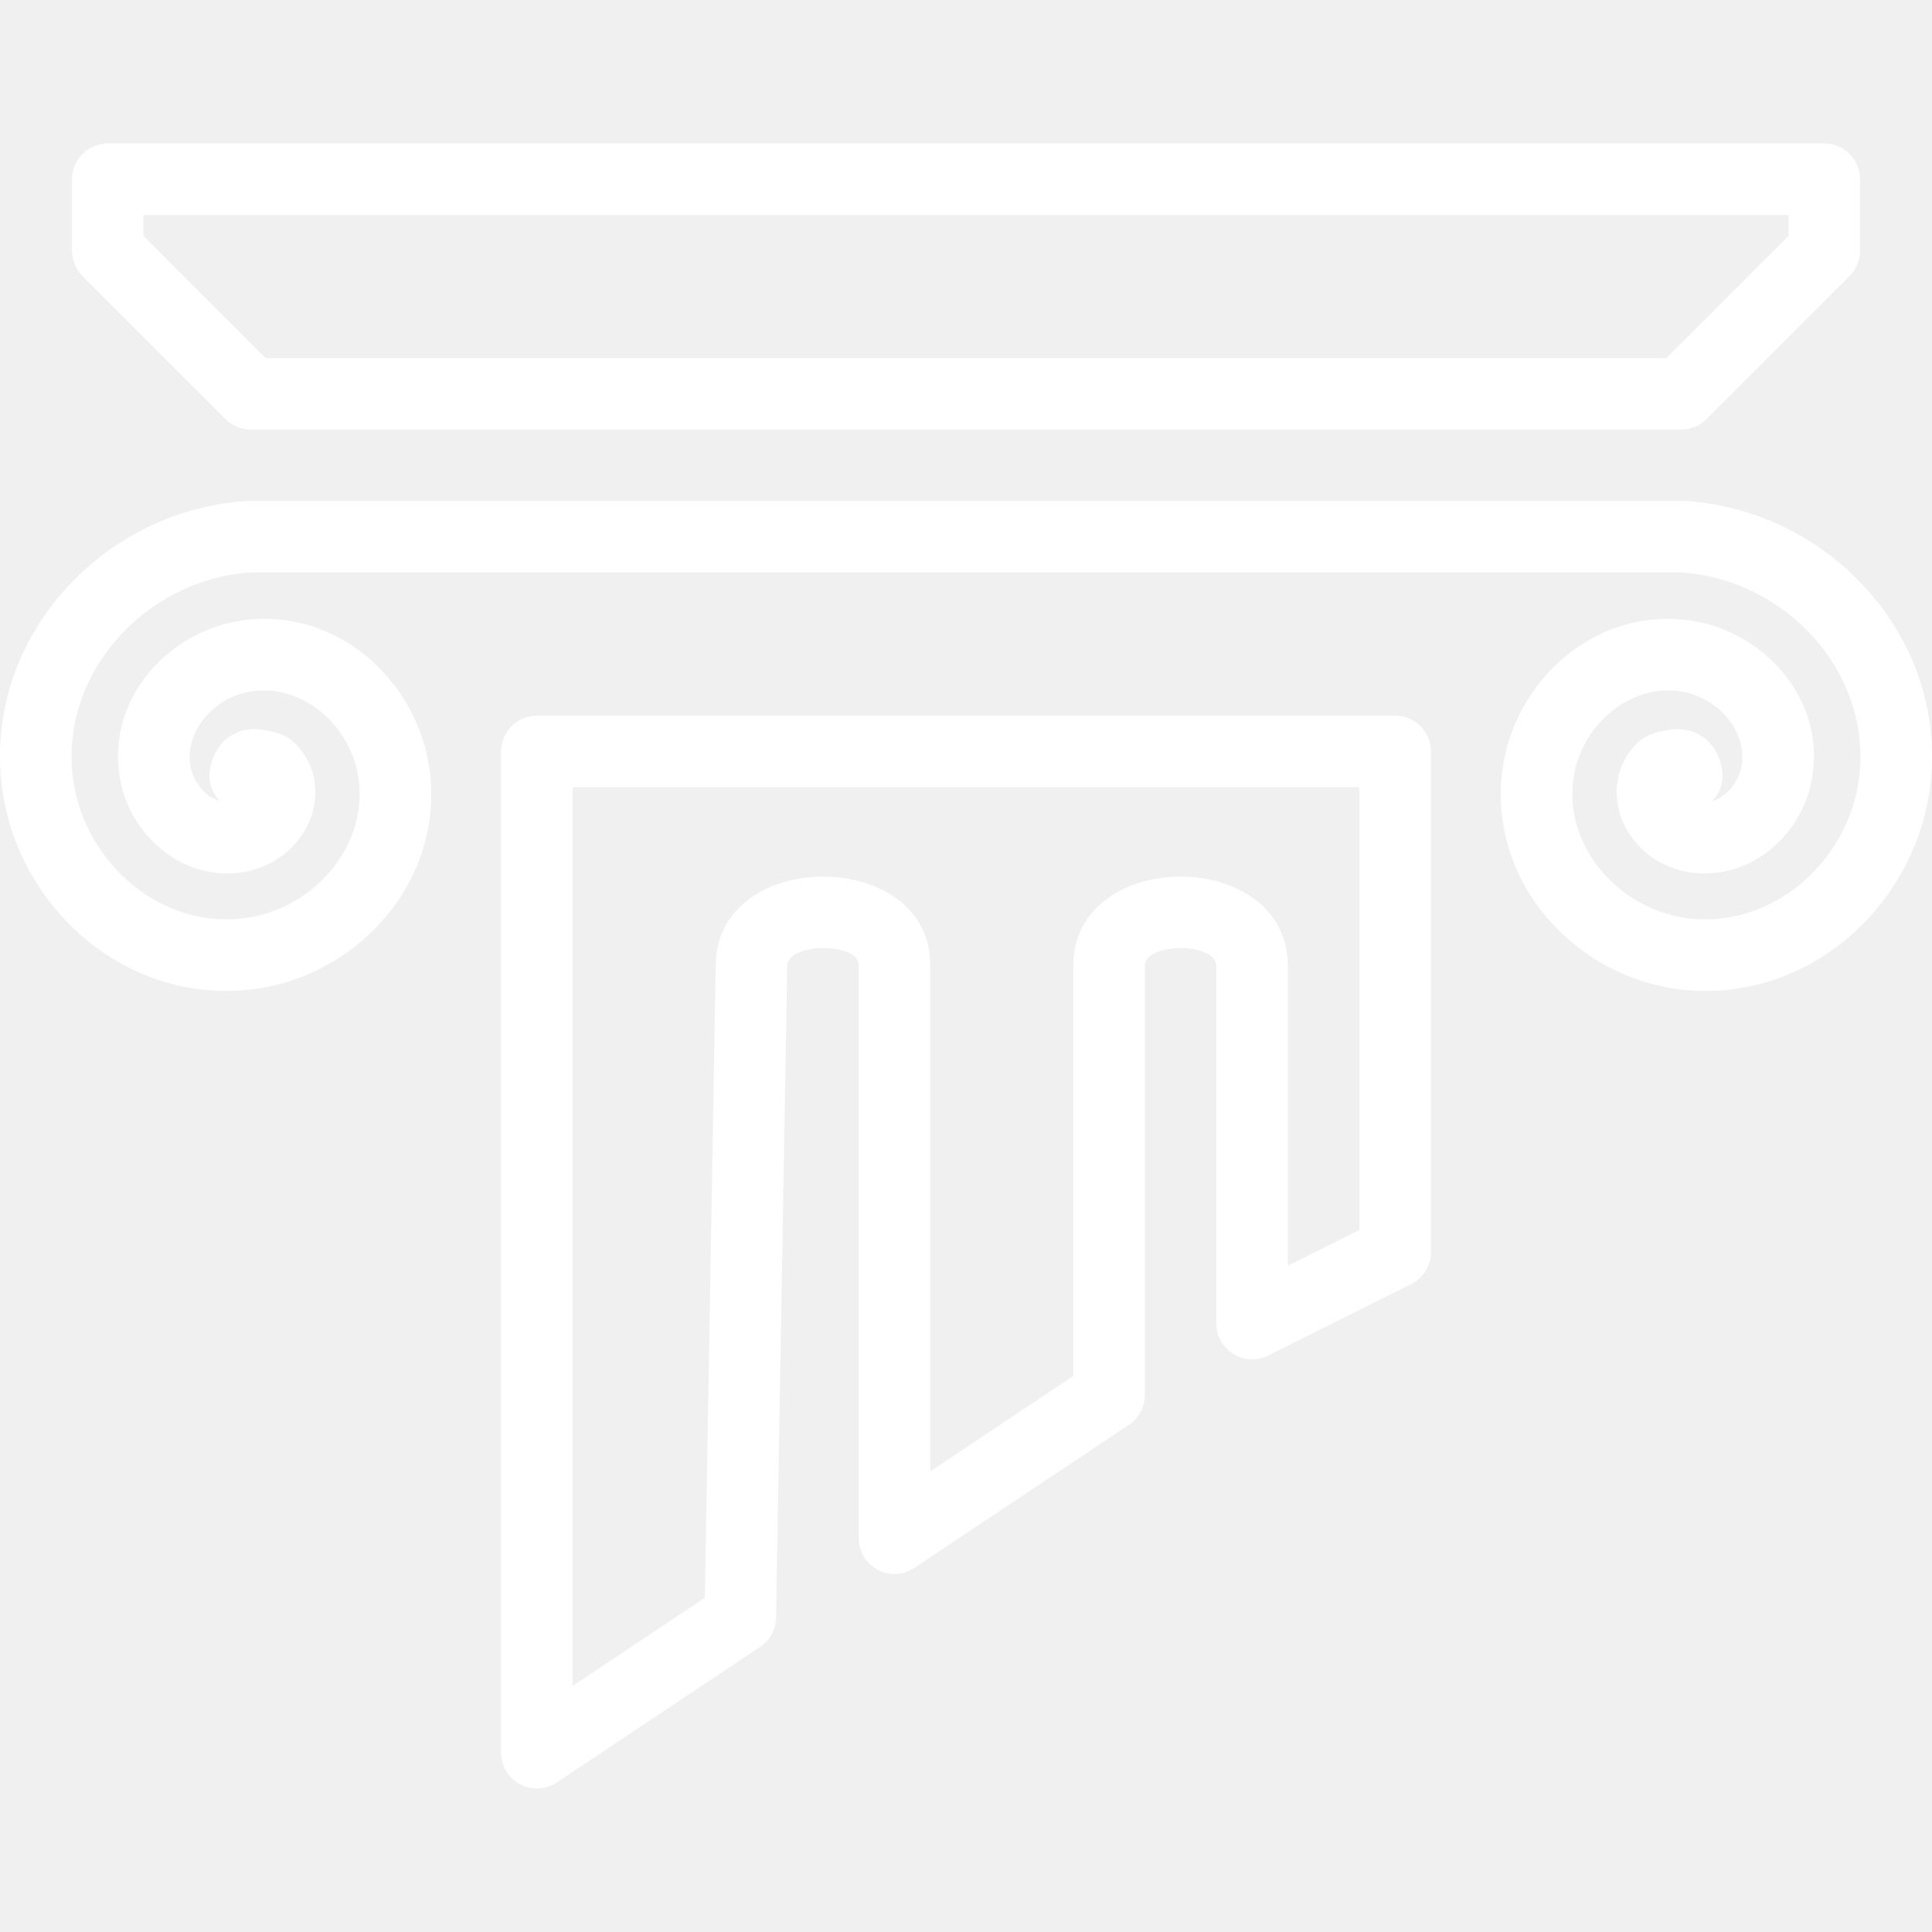
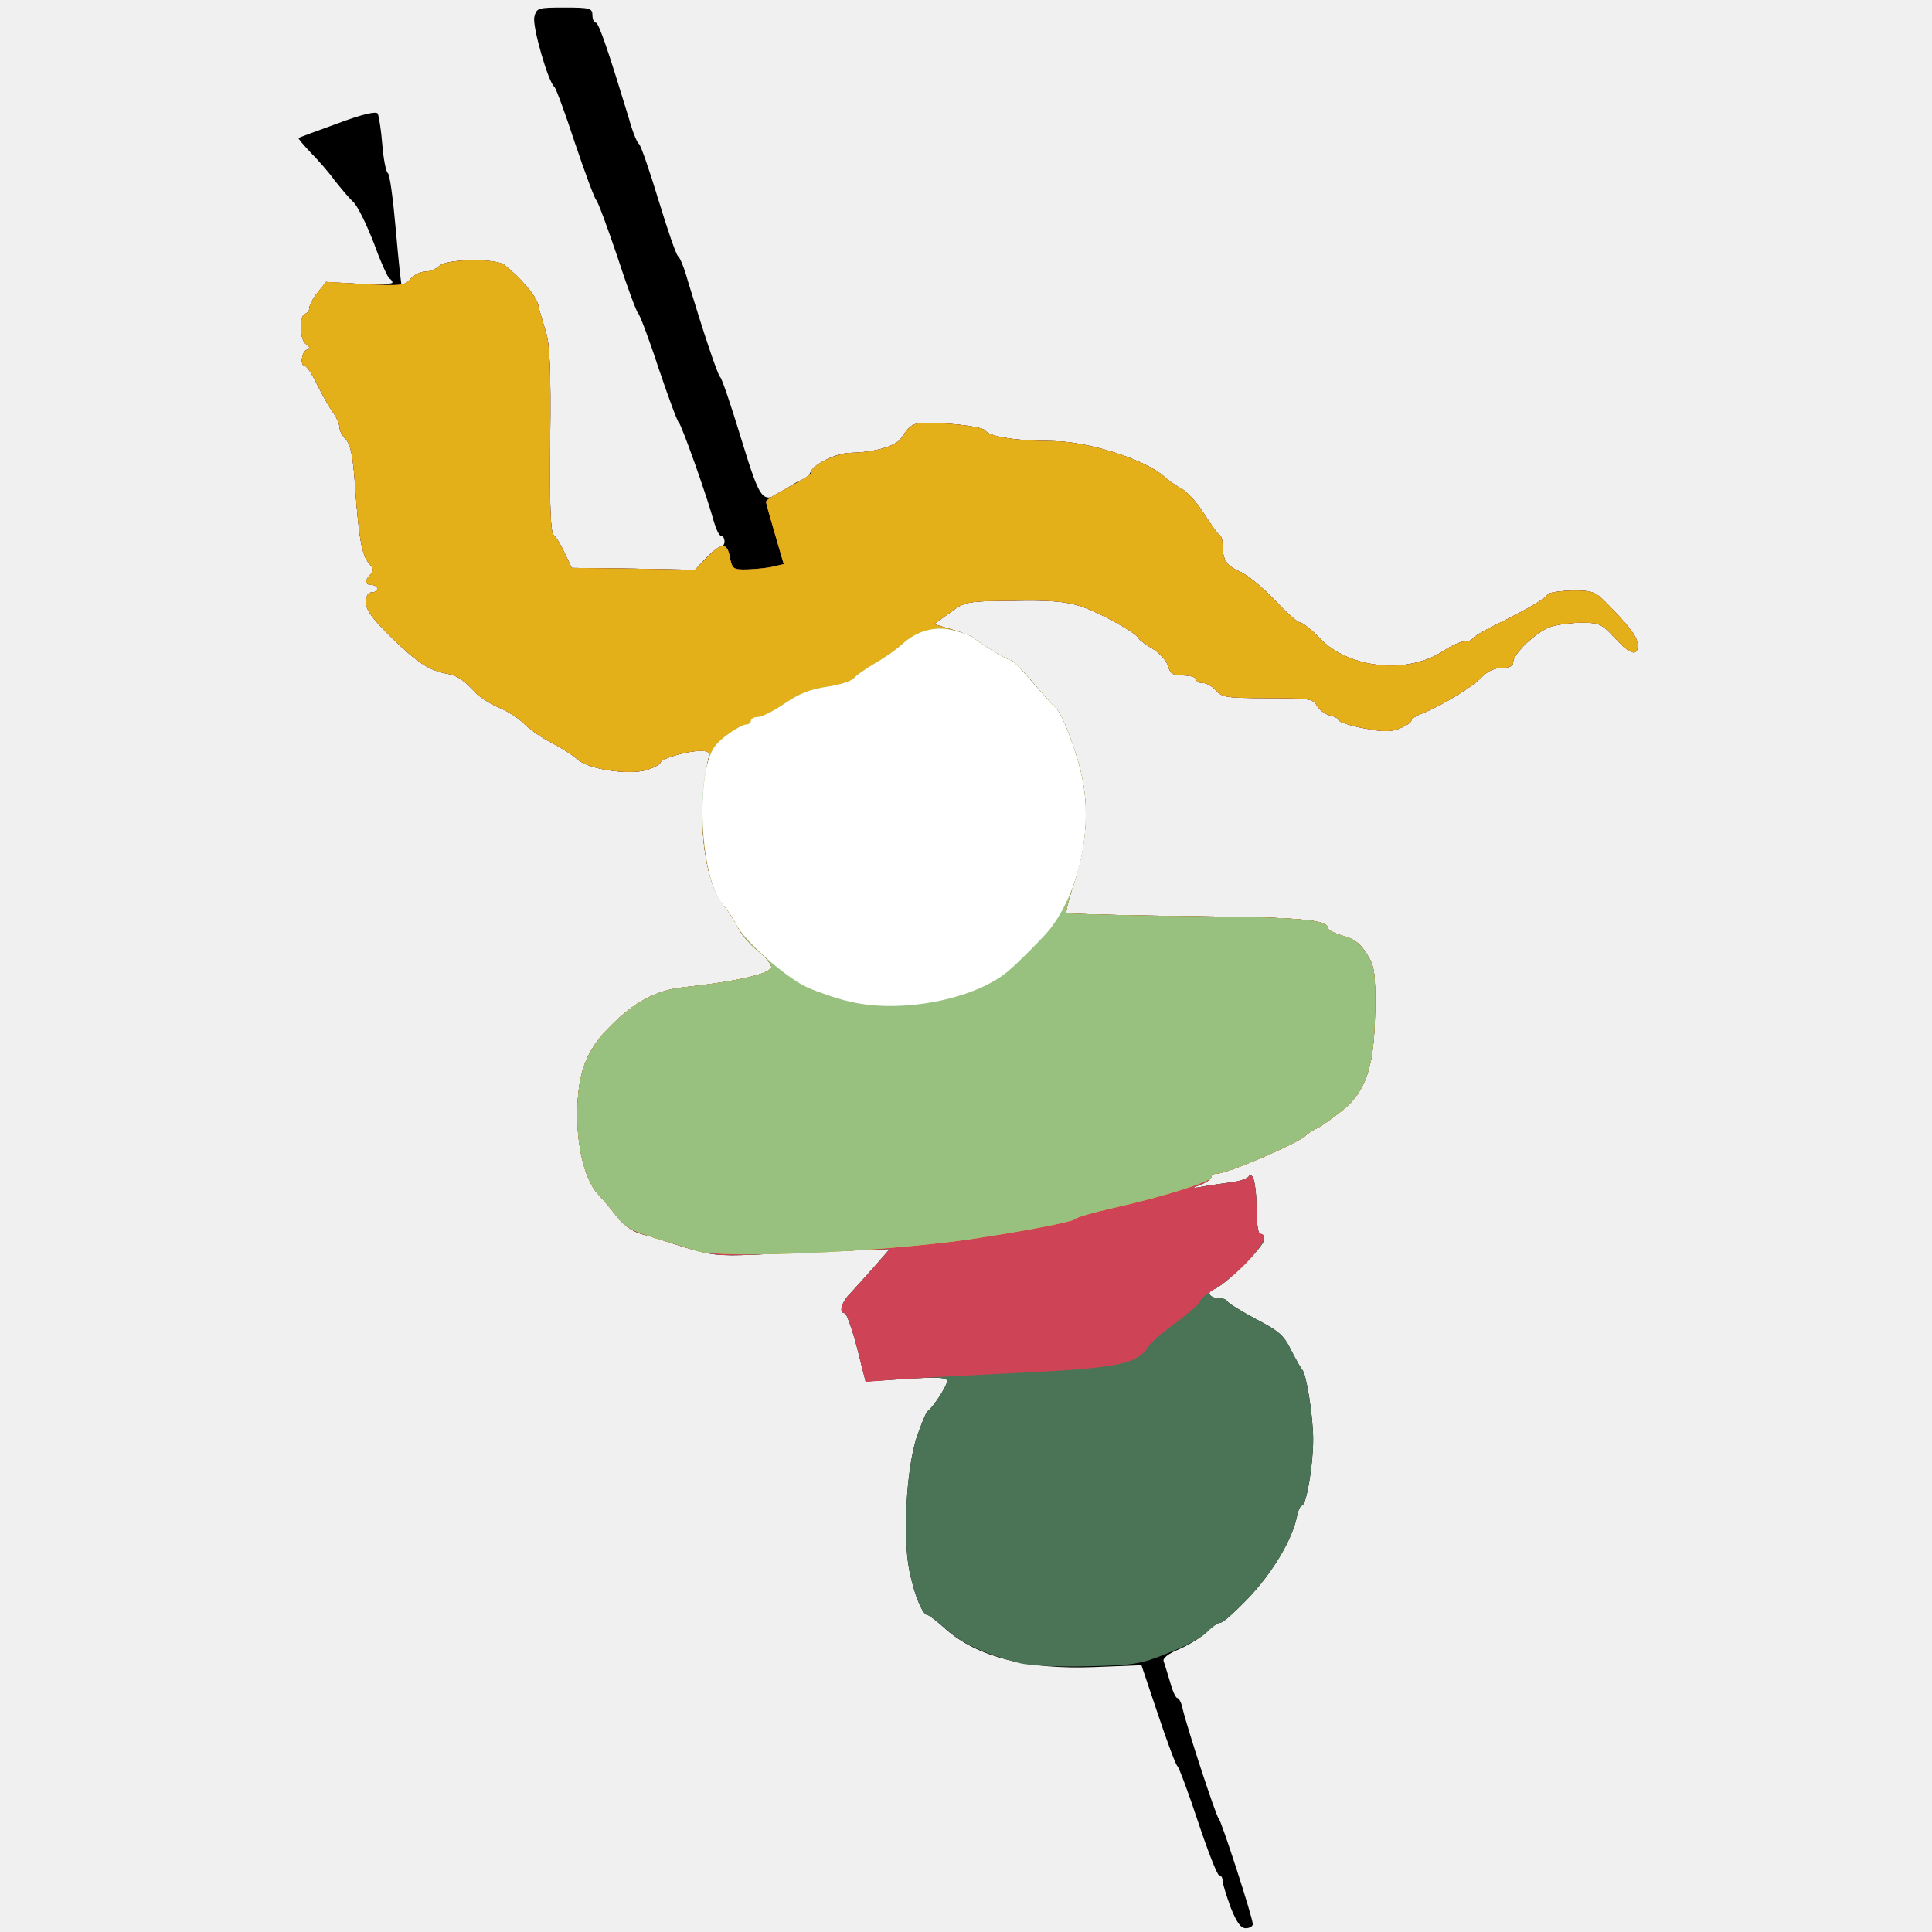
- <svg xmlns="http://www.w3.org/2000/svg" version="1.1" id="Capa_1" x="0px" y="0px" viewBox="0 0 270.125 270.125" style="enable-background:new 0 0 270.125 270.125;" xml:space="preserve" width="512px" height="512px">
-   <path color-rendering="auto" image-rendering="auto" shape-rendering="auto" color-interpolation="sRGB" d="M33.892,70.088  c-19.537,1.555-35.578,18.669-33.75,38.771c1.569,17.255,16.823,31.414,34.676,29.519c14.97-1.588,27.251-14.994,25.264-30.604  c-1.615-12.681-13.199-23.104-26.578-20.975c-10.387,1.653-18.976,11.473-16.606,22.643c0.859,4.047,3.183,7.559,6.492,9.941  c3.309,2.382,7.922,3.55,12.416,2.119c2.944-0.937,5.294-2.818,6.887-5.521c1.593-2.704,2.11-6.917-0.02-10.262  c-1.717-2.698-3.293-3.232-5.766-3.648c-1.236-0.208-2.965-0.285-4.805,0.912c-1.84,1.197-2.815,3.672-2.815,5.422  c-0.017,1.336,0.5,2.623,1.438,3.574c-0.491-0.141-0.978-0.339-1.494-0.711c-1.205-0.868-2.243-2.443-2.553-3.902  c-1.059-4.992,3.23-9.867,8.395-10.69c7.348-1.17,14.144,4.951,15.088,12.359c1.231,9.671-6.743,18.372-16.4,19.396  c-11.975,1.271-22.577-8.57-23.66-20.48C8.803,93.684,20.517,81.184,34.685,80.057c0.126-0.01,0.253-0.016,0.379-0.023h200  c0.126,0.01,0.252,0.014,0.377,0.023c14.168,1.127,25.882,13.627,24.584,27.896c-1.083,11.911-11.685,21.751-23.66,20.48  c-9.658-1.025-17.632-9.726-16.4-19.396c0.943-7.409,7.739-13.529,15.088-12.359c5.165,0.822,9.454,5.697,8.394,10.69  c-0.31,1.459-1.348,3.035-2.553,3.902c-0.516,0.371-1,0.57-1.49,0.711c0.936-0.952,1.452-2.239,1.434-3.574  c0-1.75-0.973-4.225-2.812-5.422c-1.84-1.197-3.568-1.12-4.805-0.912c-2.473,0.416-4.05,0.951-5.768,3.648  c-2.129,3.344-1.611,7.558-0.018,10.262c1.593,2.704,3.943,4.585,6.887,5.521c4.494,1.43,9.105,0.263,12.414-2.119  s5.633-5.894,6.492-9.941c2.37-11.169-6.219-20.989-16.605-22.643c-13.379-2.129-24.964,8.294-26.578,20.975  c-1.988,15.61,10.296,29.015,25.266,30.604c17.852,1.894,33.105-12.264,34.674-29.52c1.828-20.102-14.213-37.217-33.75-38.771  c-0.406-0.062-0.781-0.037-1.17-0.045h-200c-0.389-0.024-0.8,0.021-1.172,0.047L33.892,70.088z M15.063,20.063c-2.761,0-5,2.239-5,5  v10c0,1.326,0.527,2.598,1.465,3.535l20,20c0.938,0.938,2.209,1.465,3.535,1.465h200c1.326,0,2.598-0.527,3.535-1.465l20-20  c0.938-0.938,1.465-2.209,1.465-3.535v-10c0-2.761-2.239-5-5-5C255.063,20.063,15.063,20.063,15.063,20.063z M20.063,30.063h230  v2.928l-17.072,17.072H37.133l-17.07-17.072V30.063z M75.063,100.063c-2.761,0-5,2.239-5,5v140c0.001,2.762,2.24,5,5.002,4.999  c0.987,0,1.951-0.292,2.772-0.839l28.441-18.963c1.366-0.91,2.198-2.433,2.227-4.074l1.557-91.039c0-0.028,0-0.056,0-0.084  c0-3.28,10.058-3.373,10-0.09c0,0.03,0,0.06,0,0.09v80c0.001,2.762,2.24,5,5.002,4.999c0.987,0,1.951-0.292,2.772-0.839l30-20  c1.391-0.927,2.226-2.488,2.227-4.16v-60c0-3.339,10-3.339,10,0v50c0.001,2.762,2.241,5,5.003,4.998c0.775,0,1.54-0.181,2.234-0.528  l20-10c1.693-0.847,2.763-2.577,2.764-4.471v-70c0-2.761-2.239-5-5-5h-120H75.063z M80.063,110.063h110v61.908l-10,5v-41.908  c0-16.668-30-16.668-30,0v57.324l-20,13.334v-70.658v0.088c0.297-16.724-29.998-16.815-29.998-0.088v-0.086l-1.512,88.418  l-18.488,12.326V110.063L80.063,110.063z" fill="#ffffff" />
-   <g>
+ <svg xmlns="http://www.w3.org/2000/svg" version="1.0" width="512px" height="512px" viewBox="0 0 5120 5120" preserveAspectRatio="xMidYMid meet">
+   <g id="layer101" fill="#000000" stroke="none">
+     <path d="M3261 5054 c-11 -31 -21 -62 -21 -70 0 -8 -4 -14 -9 -14 -5 0 -30 -64 -56 -142 -26 -79 -51 -145 -55 -148 -4 -3 -27 -64 -51 -136 l-44 -131 -126 5 c-177 7 -309 -27 -392 -100 -23 -21 -45 -38 -49 -38 -13 0 -35 -53 -48 -117 -18 -89 -8 -270 19 -353 12 -35 25 -67 29 -70 15 -10 52 -68 52 -80 0 -10 -25 -11 -108 -6 l-108 7 -23 -91 c-13 -49 -28 -90 -32 -90 -17 0 -9 -29 14 -52 12 -13 41 -45 64 -71 l41 -47 -126 5 c-70 3 -175 7 -234 10 -94 4 -116 1 -185 -20 -43 -14 -94 -30 -114 -35 -24 -7 -47 -24 -65 -47 -16 -21 -37 -46 -47 -56 -34 -34 -57 -119 -57 -210 0 -112 22 -172 88 -238 66 -66 122 -95 197 -103 137 -15 222 -34 229 -52 2 -6 -13 -26 -34 -43 -22 -17 -46 -46 -55 -64 -8 -17 -26 -44 -38 -59 -37 -43 -61 -160 -54 -266 3 -48 9 -99 13 -115 6 -24 4 -27 -21 -27 -35 0 -105 21 -105 31 0 4 -16 13 -35 19 -47 15 -156 -1 -185 -28 -12 -11 -42 -30 -67 -43 -26 -13 -59 -36 -74 -51 -14 -15 -45 -34 -67 -43 -21 -9 -49 -26 -60 -38 -33 -35 -49 -46 -74 -51 -50 -9 -78 -27 -147 -93 -53 -52 -71 -76 -71 -96 0 -17 5 -27 15 -27 8 0 15 -4 15 -10 0 -5 -7 -10 -15 -10 -18 0 -19 -12 -3 -28 9 -9 8 -16 -4 -29 -19 -22 -27 -67 -37 -206 -5 -77 -12 -109 -24 -122 -9 -9 -17 -23 -17 -32 0 -8 -8 -27 -18 -41 -11 -15 -29 -48 -42 -74 -13 -27 -27 -48 -32 -48 -13 0 -9 -38 5 -43 9 -4 9 -8 -2 -15 -17 -12 -19 -74 -3 -80 7 -2 12 -9 12 -16 0 -8 10 -26 22 -41 21 -27 23 -27 110 -23 48 2 88 1 88 -3 0 -4 -4 -9 -8 -11 -4 -2 -23 -43 -41 -93 -19 -49 -43 -99 -55 -110 -12 -11 -34 -38 -50 -58 -15 -21 -44 -54 -63 -73 -19 -20 -33 -37 -32 -38 2 -2 49 -19 104 -39 64 -24 102 -33 106 -26 3 6 9 43 12 81 3 39 10 74 15 77 5 3 14 71 21 151 7 80 14 147 16 148 2 2 12 -6 22 -17 9 -12 27 -21 40 -21 12 0 28 -7 37 -15 19 -19 149 -21 173 -3 43 35 84 82 89 106 3 15 13 46 20 70 11 33 14 100 12 288 -2 170 1 247 9 252 6 4 19 25 29 47 l19 40 164 2 163 3 28 -30 c16 -17 33 -30 39 -30 6 0 11 -7 11 -15 0 -8 -4 -15 -9 -15 -5 0 -13 -17 -19 -37 -17 -64 -86 -258 -93 -263 -4 -3 -28 -68 -54 -145 -25 -77 -50 -142 -54 -145 -4 -3 -29 -70 -55 -150 -27 -80 -52 -147 -56 -150 -4 -3 -29 -70 -56 -150 -26 -80 -51 -147 -55 -150 -16 -12 -59 -161 -53 -185 6 -24 9 -25 80 -25 67 0 74 2 74 20 0 11 4 20 9 20 8 0 35 81 88 255 9 33 21 63 26 66 5 3 28 70 52 149 24 79 47 146 52 149 5 3 17 33 26 66 41 135 79 250 86 255 4 3 29 76 55 162 54 175 56 176 120 133 20 -14 41 -25 47 -25 5 0 12 -7 15 -15 10 -25 69 -55 110 -55 59 -1 117 -17 131 -37 31 -46 33 -46 126 -40 53 4 93 11 98 18 9 16 85 28 179 28 95 1 245 49 295 94 11 10 32 25 46 32 15 8 42 38 60 67 19 29 37 55 41 56 5 2 8 14 8 27 0 39 11 55 46 70 19 8 59 41 91 74 31 34 62 61 69 61 6 0 30 19 53 43 78 80 234 95 328 31 20 -13 44 -24 54 -24 9 0 19 -3 21 -7 2 -5 32 -23 68 -40 82 -41 123 -65 132 -78 4 -5 33 -9 65 -10 54 0 61 3 93 36 60 61 80 88 80 109 0 31 -21 24 -61 -20 -33 -36 -41 -40 -86 -40 -28 0 -65 5 -84 11 -38 13 -99 71 -99 94 0 10 -10 15 -30 15 -20 0 -39 9 -54 25 -23 25 -107 76 -158 96 -16 6 -28 14 -28 19 0 4 -13 13 -30 20 -24 10 -43 10 -95 0 -36 -7 -65 -16 -65 -20 0 -4 -11 -11 -25 -14 -13 -3 -29 -15 -35 -26 -10 -18 -21 -20 -130 -20 -108 0 -122 -2 -137 -20 -10 -11 -25 -20 -35 -20 -10 0 -18 -4 -18 -10 0 -5 -15 -10 -34 -10 -27 0 -35 -5 -40 -24 -3 -13 -21 -34 -40 -46 -19 -11 -36 -24 -38 -28 -6 -15 -104 -69 -153 -85 -38 -13 -82 -17 -179 -15 -125 1 -129 2 -169 32 l-42 30 50 15 c28 8 52 18 55 21 11 12 90 60 99 60 5 0 30 26 57 57 27 32 54 63 61 68 19 17 60 126 73 198 15 83 7 177 -25 272 -13 38 -21 72 -19 75 3 2 148 6 322 8 299 3 372 9 372 33 0 4 18 13 39 19 29 8 46 20 63 48 21 33 23 48 22 152 -2 145 -23 211 -87 263 -23 18 -53 40 -67 47 -14 7 -27 16 -30 19 -14 18 -207 101 -234 101 -9 0 -16 4 -16 9 0 5 -12 14 -27 20 -26 10 -26 11 -3 7 14 -3 49 -8 78 -12 28 -3 52 -12 52 -18 0 -6 5 -4 10 4 5 8 10 45 10 83 0 38 4 67 10 67 6 0 10 7 10 15 0 19 -105 122 -132 131 -22 7 -14 24 12 24 10 0 20 4 22 8 2 5 36 26 75 47 62 32 76 44 95 84 13 25 26 48 29 51 11 10 29 124 29 185 0 68 -18 175 -30 175 -4 0 -10 13 -13 29 -12 59 -61 143 -124 211 -36 38 -71 70 -78 70 -7 0 -23 11 -37 25 -13 13 -46 33 -72 45 -30 12 -46 25 -42 33 2 6 10 31 17 55 6 23 15 42 19 42 4 0 11 12 14 28 12 51 89 287 96 292 7 6 90 262 90 279 0 6 -8 11 -19 11 -13 0 -24 -16 -40 -56z" />
+   </g>
+   <g id="layer102" fill="#5e490a" stroke="none">
</g>
-   <g>
- </g>
-   <g>
- </g>
-   <g>
- </g>
-   <g>
- </g>
-   <g>
- </g>
-   <g>
- </g>
-   <g>
- </g>
-   <g>
- </g>
-   <g>
- </g>
-   <g>
- </g>
-   <g>
- </g>
-   <g>
- </g>
-   <g>
- </g>
-   <g>
- </g>
+   <g id="layer103" fill="#4b7355" stroke="none">
+     <path d="M2700 4407 c-91 -24 -150 -51 -192 -89 -24 -21 -46 -38 -50 -38 -13 0 -35 -53 -48 -117 -18 -89 -8 -270 19 -353 12 -35 25 -67 29 -70 15 -10 52 -68 52 -80 0 -10 -25 -11 -108 -6 l-108 7 -23 -91 c-13 -49 -28 -90 -32 -90 -17 0 -9 -29 14 -52 12 -13 41 -45 64 -71 l41 -47 -126 5 c-70 3 -175 7 -234 10 -94 4 -116 1 -185 -20 -43 -14 -94 -30 -114 -35 -24 -7 -47 -24 -65 -47 -16 -21 -37 -46 -47 -56 -34 -34 -57 -119 -57 -210 0 -112 22 -172 88 -238 66 -66 122 -95 197 -103 137 -15 222 -34 229 -52 2 -6 -13 -26 -34 -43 -22 -17 -46 -46 -55 -64 -8 -17 -26 -44 -38 -59 -37 -43 -61 -160 -54 -266 3 -48 9 -99 13 -115 6 -24 4 -27 -21 -27 -35 0 -105 21 -105 31 0 4 -16 13 -35 19 -47 15 -156 -1 -185 -28 -12 -11 -42 -30 -67 -43 -26 -13 -59 -36 -74 -51 -14 -15 -45 -34 -67 -43 -21 -9 -49 -26 -60 -38 -33 -35 -49 -46 -74 -51 -50 -9 -78 -27 -147 -93 -53 -52 -71 -76 -71 -96 0 -17 5 -27 15 -27 8 0 15 -4 15 -10 0 -5 -7 -10 -15 -10 -18 0 -19 -12 -3 -28 9 -9 8 -16 -4 -29 -19 -22 -27 -67 -37 -206 -5 -77 -12 -109 -24 -122 -9 -9 -17 -23 -17 -32 0 -8 -8 -27 -18 -41 -11 -15 -29 -48 -42 -74 -13 -27 -27 -48 -32 -48 -13 0 -9 -38 5 -43 9 -4 9 -8 -2 -15 -17 -12 -19 -74 -3 -80 7 -2 12 -9 12 -16 0 -8 10 -26 22 -41 l22 -28 103 6 c95 5 106 4 121 -14 9 -10 26 -19 39 -19 12 0 28 -7 37 -15 19 -19 149 -21 173 -2 43 34 84 81 89 105 3 15 13 46 20 70 11 33 14 100 12 288 -2 170 1 247 9 252 6 4 19 25 29 47 l19 40 164 2 163 3 27 -28 c42 -45 58 -46 65 -6 7 33 9 34 49 33 23 -1 54 -4 68 -8 l26 -6 -23 -79 c-13 -44 -24 -83 -24 -86 0 -4 15 -14 33 -24 76 -41 87 -48 87 -56 0 -17 69 -50 106 -50 59 -1 117 -17 131 -37 31 -46 33 -46 126 -40 53 4 93 11 98 18 9 16 85 28 179 28 95 1 245 49 295 94 11 10 32 25 46 32 15 8 42 38 60 67 19 29 37 55 41 56 5 2 8 14 8 27 0 39 11 55 46 70 19 8 59 41 91 74 31 34 62 61 69 61 6 0 30 19 53 43 78 80 234 95 328 31 20 -13 44 -24 54 -24 9 0 19 -3 21 -7 2 -5 32 -23 68 -40 82 -41 123 -65 132 -78 4 -5 33 -9 65 -10 54 0 61 3 93 36 60 61 80 88 80 109 0 31 -21 24 -61 -20 -33 -36 -41 -40 -86 -40 -28 0 -65 5 -84 11 -38 13 -99 71 -99 94 0 10 -10 15 -30 15 -20 0 -39 9 -54 25 -23 25 -107 76 -158 96 -16 6 -28 14 -28 19 0 4 -13 13 -30 20 -24 10 -43 10 -95 0 -36 -7 -65 -16 -65 -20 0 -4 -11 -11 -25 -14 -13 -3 -29 -15 -35 -26 -10 -18 -21 -20 -130 -20 -108 0 -122 -2 -137 -20 -10 -11 -25 -20 -35 -20 -10 0 -18 -4 -18 -10 0 -5 -15 -10 -34 -10 -27 0 -35 -5 -40 -24 -3 -13 -21 -34 -40 -46 -19 -11 -36 -24 -38 -28 -6 -15 -104 -69 -153 -85 -38 -13 -82 -17 -179 -15 -125 1 -129 2 -169 32 l-42 30 50 15 c28 8 52 18 55 21 11 12 90 60 99 60 5 0 30 26 57 58 27 31 54 62 61 67 19 17 60 126 73 198 15 83 7 177 -25 272 -13 38 -21 72 -19 75 3 2 148 6 322 8 299 3 372 9 372 33 0 4 18 13 39 19 29 8 46 20 63 48 21 33 23 48 22 152 -2 145 -23 211 -87 263 -23 18 -53 40 -67 47 -14 7 -27 16 -30 19 -14 18 -207 101 -234 101 -9 0 -16 4 -16 9 0 5 -12 14 -27 20 -26 10 -26 11 -3 7 14 -3 49 -8 78 -12 28 -3 52 -12 52 -18 0 -6 5 -4 10 4 5 8 10 45 10 83 0 38 4 67 10 67 6 0 10 7 10 15 0 19 -105 122 -132 131 -22 7 -14 24 12 24 10 0 20 4 22 8 2 5 36 26 75 47 62 32 76 44 95 84 13 25 26 48 29 51 11 10 29 124 29 185 0 68 -18 175 -30 175 -4 0 -10 13 -13 29 -12 59 -61 143 -124 211 -36 38 -71 70 -78 70 -7 0 -23 11 -36 25 -13 14 -60 39 -104 56 -74 30 -91 32 -215 35 -82 2 -153 -2 -180 -9z" />
+   </g>
+   <g id="layer104" fill="#cf4356" stroke="none">
+     <path d="M2271 3571 c-13 -50 -28 -91 -32 -91 -17 0 -9 -29 14 -52 12 -13 41 -45 64 -71 l41 -47 -126 5 c-70 3 -175 7 -234 10 -94 4 -116 1 -185 -20 -43 -14 -94 -30 -114 -35 -24 -7 -47 -24 -65 -47 -16 -21 -37 -46 -47 -56 -34 -34 -57 -119 -57 -210 0 -112 22 -172 88 -238 66 -66 122 -95 197 -103 137 -15 222 -34 229 -52 2 -6 -13 -26 -34 -43 -22 -17 -46 -46 -55 -64 -8 -17 -26 -44 -38 -59 -37 -43 -61 -160 -54 -266 3 -48 9 -99 13 -114 6 -25 4 -28 -21 -28 -35 0 -105 21 -105 31 0 4 -16 13 -35 19 -47 15 -156 -1 -185 -28 -12 -11 -42 -30 -67 -43 -26 -13 -59 -36 -74 -51 -14 -15 -45 -34 -67 -43 -21 -9 -49 -26 -60 -38 -33 -35 -49 -46 -74 -51 -50 -9 -78 -27 -147 -93 -53 -52 -71 -76 -71 -96 0 -17 5 -27 15 -27 8 0 15 -4 15 -10 0 -5 -7 -10 -15 -10 -18 0 -19 -12 -3 -28 9 -9 8 -16 -4 -29 -19 -22 -27 -67 -37 -206 -5 -77 -12 -109 -24 -122 -9 -9 -17 -23 -17 -32 0 -8 -8 -27 -18 -41 -11 -15 -29 -48 -42 -74 -13 -27 -27 -48 -32 -48 -13 0 -9 -38 5 -43 9 -4 9 -8 -2 -15 -17 -12 -19 -74 -3 -80 7 -2 12 -9 12 -16 0 -8 10 -26 22 -41 l22 -28 103 6 c95 5 106 4 121 -14 9 -10 26 -19 39 -19 12 0 28 -7 37 -15 19 -19 149 -21 173 -2 43 34 84 81 89 105 3 15 13 46 20 70 11 33 14 100 12 288 -2 170 1 247 9 252 6 4 19 25 29 47 l19 40 164 2 163 3 27 -28 c42 -45 58 -46 65 -6 7 33 9 34 49 33 23 -1 54 -4 68 -8 l26 -6 -23 -79 c-13 -44 -24 -83 -24 -86 0 -4 15 -14 33 -24 76 -41 87 -48 87 -56 0 -17 69 -50 106 -50 59 -1 117 -17 131 -37 31 -46 33 -46 126 -40 53 4 93 11 98 18 9 16 85 28 179 28 95 1 245 49 295 94 11 10 32 25 46 32 15 8 42 38 60 67 19 29 37 55 41 56 5 2 8 14 8 27 0 39 11 55 46 70 19 8 59 41 91 74 31 34 62 61 69 61 6 0 30 19 53 43 78 80 234 95 328 31 20 -13 44 -24 54 -24 9 0 19 -3 21 -7 2 -5 32 -23 68 -40 82 -41 123 -65 132 -78 4 -5 33 -9 65 -10 54 0 61 3 93 36 60 61 80 88 80 109 0 31 -21 24 -61 -20 -33 -36 -41 -40 -86 -40 -28 0 -65 5 -84 11 -38 13 -99 71 -99 94 0 10 -10 15 -30 15 -20 0 -39 9 -54 25 -23 25 -107 76 -158 96 -16 6 -28 14 -28 19 0 4 -13 13 -30 20 -24 10 -43 10 -95 0 -36 -7 -65 -16 -65 -20 0 -4 -11 -11 -25 -14 -13 -3 -29 -15 -35 -26 -10 -18 -21 -20 -130 -20 -108 0 -122 -2 -137 -20 -10 -11 -25 -20 -35 -20 -10 0 -18 -4 -18 -10 0 -5 -15 -10 -34 -10 -27 0 -35 -5 -40 -24 -3 -13 -21 -34 -40 -46 -19 -11 -36 -24 -38 -28 -6 -15 -104 -69 -153 -85 -38 -13 -82 -17 -179 -15 -125 1 -129 2 -169 32 l-42 30 50 15 c28 8 52 18 55 21 11 12 90 60 99 60 5 0 30 26 57 58 27 31 54 62 61 67 19 17 60 126 73 198 15 83 7 177 -25 272 -13 38 -21 72 -19 75 3 2 148 6 322 8 299 3 372 9 372 33 0 4 18 13 39 19 29 8 46 20 63 48 21 33 23 48 22 152 -2 145 -23 211 -87 263 -23 18 -53 40 -67 47 -14 7 -27 16 -30 19 -14 18 -207 101 -234 101 -9 0 -16 4 -16 9 0 5 -12 14 -27 20 -26 10 -26 11 -3 7 14 -3 49 -8 78 -12 28 -3 52 -12 52 -18 0 -6 5 -4 10 4 5 8 10 45 10 83 0 38 4 67 10 67 38 0 -42 96 -121 146 -22 13 -39 28 -39 33 0 5 -28 29 -62 55 -35 25 -69 54 -75 65 -30 47 -82 57 -358 70 -143 7 -289 15 -325 18 l-66 5 -23 -91z" />
+   </g>
+   <g id="layer105" fill="#e3b019" stroke="none">
+     <path d="M1845 3315 c-22 -8 -72 -23 -112 -35 -58 -18 -77 -28 -100 -58 -15 -20 -36 -45 -46 -55 -34 -34 -57 -119 -57 -210 0 -112 22 -172 88 -238 66 -66 122 -95 197 -103 137 -15 222 -34 229 -52 2 -6 -13 -26 -34 -43 -22 -17 -46 -46 -55 -64 -8 -17 -26 -44 -38 -59 -37 -43 -61 -160 -54 -266 3 -48 9 -99 13 -114 6 -25 4 -28 -21 -28 -35 0 -105 21 -105 31 0 4 -16 13 -35 19 -47 15 -156 -1 -185 -28 -12 -11 -42 -30 -67 -43 -26 -13 -59 -36 -74 -51 -14 -15 -45 -34 -67 -43 -21 -9 -49 -26 -60 -38 -33 -35 -49 -46 -74 -51 -50 -9 -78 -27 -147 -93 -53 -52 -71 -76 -71 -96 0 -17 5 -27 15 -27 8 0 15 -4 15 -10 0 -5 -7 -10 -15 -10 -18 0 -19 -12 -3 -28 9 -9 8 -16 -4 -29 -19 -22 -27 -67 -37 -206 -5 -77 -12 -109 -24 -122 -9 -9 -17 -23 -17 -32 0 -8 -8 -27 -18 -41 -11 -15 -29 -48 -42 -75 -13 -26 -27 -47 -32 -47 -13 0 -9 -38 5 -43 9 -4 9 -8 -2 -15 -17 -12 -19 -74 -3 -80 7 -2 12 -9 12 -16 0 -8 10 -26 22 -41 l22 -28 103 6 c95 5 106 4 121 -14 9 -10 26 -19 39 -19 12 0 28 -7 37 -15 19 -19 149 -21 173 -3 43 35 84 82 89 106 3 15 13 46 20 70 11 33 14 100 12 288 -2 170 1 247 9 252 6 4 19 25 29 47 l19 40 164 2 163 3 27 -28 c42 -45 58 -46 65 -6 7 33 9 34 49 33 23 -1 54 -4 68 -8 l26 -6 -23 -79 c-13 -44 -24 -83 -24 -86 0 -4 15 -14 33 -24 76 -41 87 -48 87 -56 0 -17 69 -50 106 -50 59 -1 117 -17 131 -37 31 -46 33 -46 126 -40 53 4 93 11 98 18 9 16 85 28 179 28 95 1 245 49 295 94 11 10 32 25 46 32 15 8 42 38 60 67 19 29 37 55 41 56 5 2 8 14 8 27 0 39 11 55 46 70 19 8 59 41 91 74 31 34 62 61 69 61 6 0 30 19 53 43 78 80 234 95 328 31 20 -13 44 -24 54 -24 9 0 19 -3 21 -7 2 -5 32 -23 68 -40 82 -41 123 -65 132 -78 4 -5 33 -9 65 -10 54 0 61 3 93 36 60 61 80 88 80 109 0 31 -21 24 -61 -20 -33 -36 -41 -40 -86 -40 -28 0 -65 5 -84 11 -38 13 -99 71 -99 94 0 10 -10 15 -30 15 -20 0 -39 9 -54 25 -23 25 -107 76 -158 96 -16 6 -28 14 -28 19 0 4 -13 13 -30 20 -24 10 -43 10 -95 0 -36 -7 -65 -16 -65 -20 0 -4 -11 -11 -25 -14 -13 -3 -29 -15 -35 -26 -10 -18 -21 -20 -130 -20 -108 0 -122 -2 -137 -20 -10 -11 -25 -20 -35 -20 -10 0 -18 -4 -18 -10 0 -5 -15 -10 -34 -10 -27 0 -35 -5 -40 -24 -3 -13 -21 -34 -40 -46 -19 -11 -36 -24 -38 -28 -6 -15 -104 -69 -153 -85 -38 -13 -82 -17 -179 -15 -125 1 -129 2 -169 32 l-42 30 50 15 c28 8 52 18 55 21 11 12 90 60 99 60 5 0 30 26 57 58 27 31 54 62 61 67 19 17 60 126 73 198 15 83 7 177 -25 272 -13 38 -21 72 -19 75 3 2 148 6 322 8 299 3 372 9 372 33 0 4 18 13 39 19 29 8 46 20 63 48 21 33 23 48 22 152 -2 145 -23 211 -87 263 -23 18 -53 40 -67 47 -14 7 -27 16 -30 19 -14 18 -207 101 -234 101 -9 0 -16 4 -16 10 0 11 -125 51 -259 81 -53 12 -98 25 -101 29 -6 8 -143 34 -285 55 -241 34 -654 51 -720 30z" />
+   </g>
+   <g id="layer106" fill="#98c17f" stroke="none">
+     <path d="M1845 3315 c-22 -8 -72 -23 -112 -35 -58 -18 -77 -28 -100 -58 -15 -20 -36 -45 -46 -55 -34 -34 -57 -119 -57 -210 0 -112 22 -172 88 -238 66 -66 122 -95 197 -103 137 -15 222 -34 229 -52 2 -6 -13 -26 -34 -43 -22 -17 -46 -46 -55 -65 -9 -18 -25 -43 -37 -56 -49 -52 -73 -249 -45 -369 11 -43 20 -58 52 -82 21 -16 45 -29 52 -29 7 0 13 -4 13 -10 0 -5 8 -10 19 -10 10 0 42 -16 71 -36 38 -26 69 -38 112 -44 33 -5 65 -15 71 -23 7 -8 32 -25 57 -40 25 -14 56 -36 70 -49 41 -38 92 -51 142 -36 24 6 45 15 48 18 10 11 90 60 99 60 5 0 30 26 57 58 27 31 54 62 61 67 19 17 60 126 73 198 15 83 7 177 -25 272 -13 38 -21 72 -19 75 3 2 148 6 322 8 299 3 372 9 372 33 0 4 18 13 39 19 29 8 46 20 63 48 21 33 23 48 22 152 -2 145 -23 211 -87 263 -23 18 -53 40 -67 47 -14 7 -27 16 -30 19 -14 18 -207 101 -234 101 -9 0 -16 4 -16 10 0 11 -125 51 -259 81 -53 12 -98 25 -101 29 -6 8 -143 34 -285 55 -241 34 -654 51 -720 30z" />
+   </g>
+   <g id="layer107" fill="#ffffff" stroke="none">
+     <path d="M2255 2655 c-33 -7 -85 -25 -115 -38 -59 -27 -168 -124 -190 -169 -7 -15 -22 -37 -33 -49 -48 -51 -71 -249 -44 -368 11 -43 20 -58 52 -82 21 -16 45 -29 52 -29 7 0 13 -4 13 -10 0 -5 8 -10 19 -10 10 0 42 -16 71 -36 38 -26 69 -38 112 -44 33 -5 65 -15 71 -23 7 -8 32 -25 57 -40 25 -14 56 -36 70 -49 41 -38 92 -51 142 -36 24 6 45 15 48 18 10 11 90 60 99 60 5 0 30 26 57 58 27 31 54 62 61 67 19 17 60 126 73 198 24 133 -12 292 -88 390 -17 21 -84 89 -112 112 -89 74 -282 111 -415 80z" />
+   </g>
</svg>
